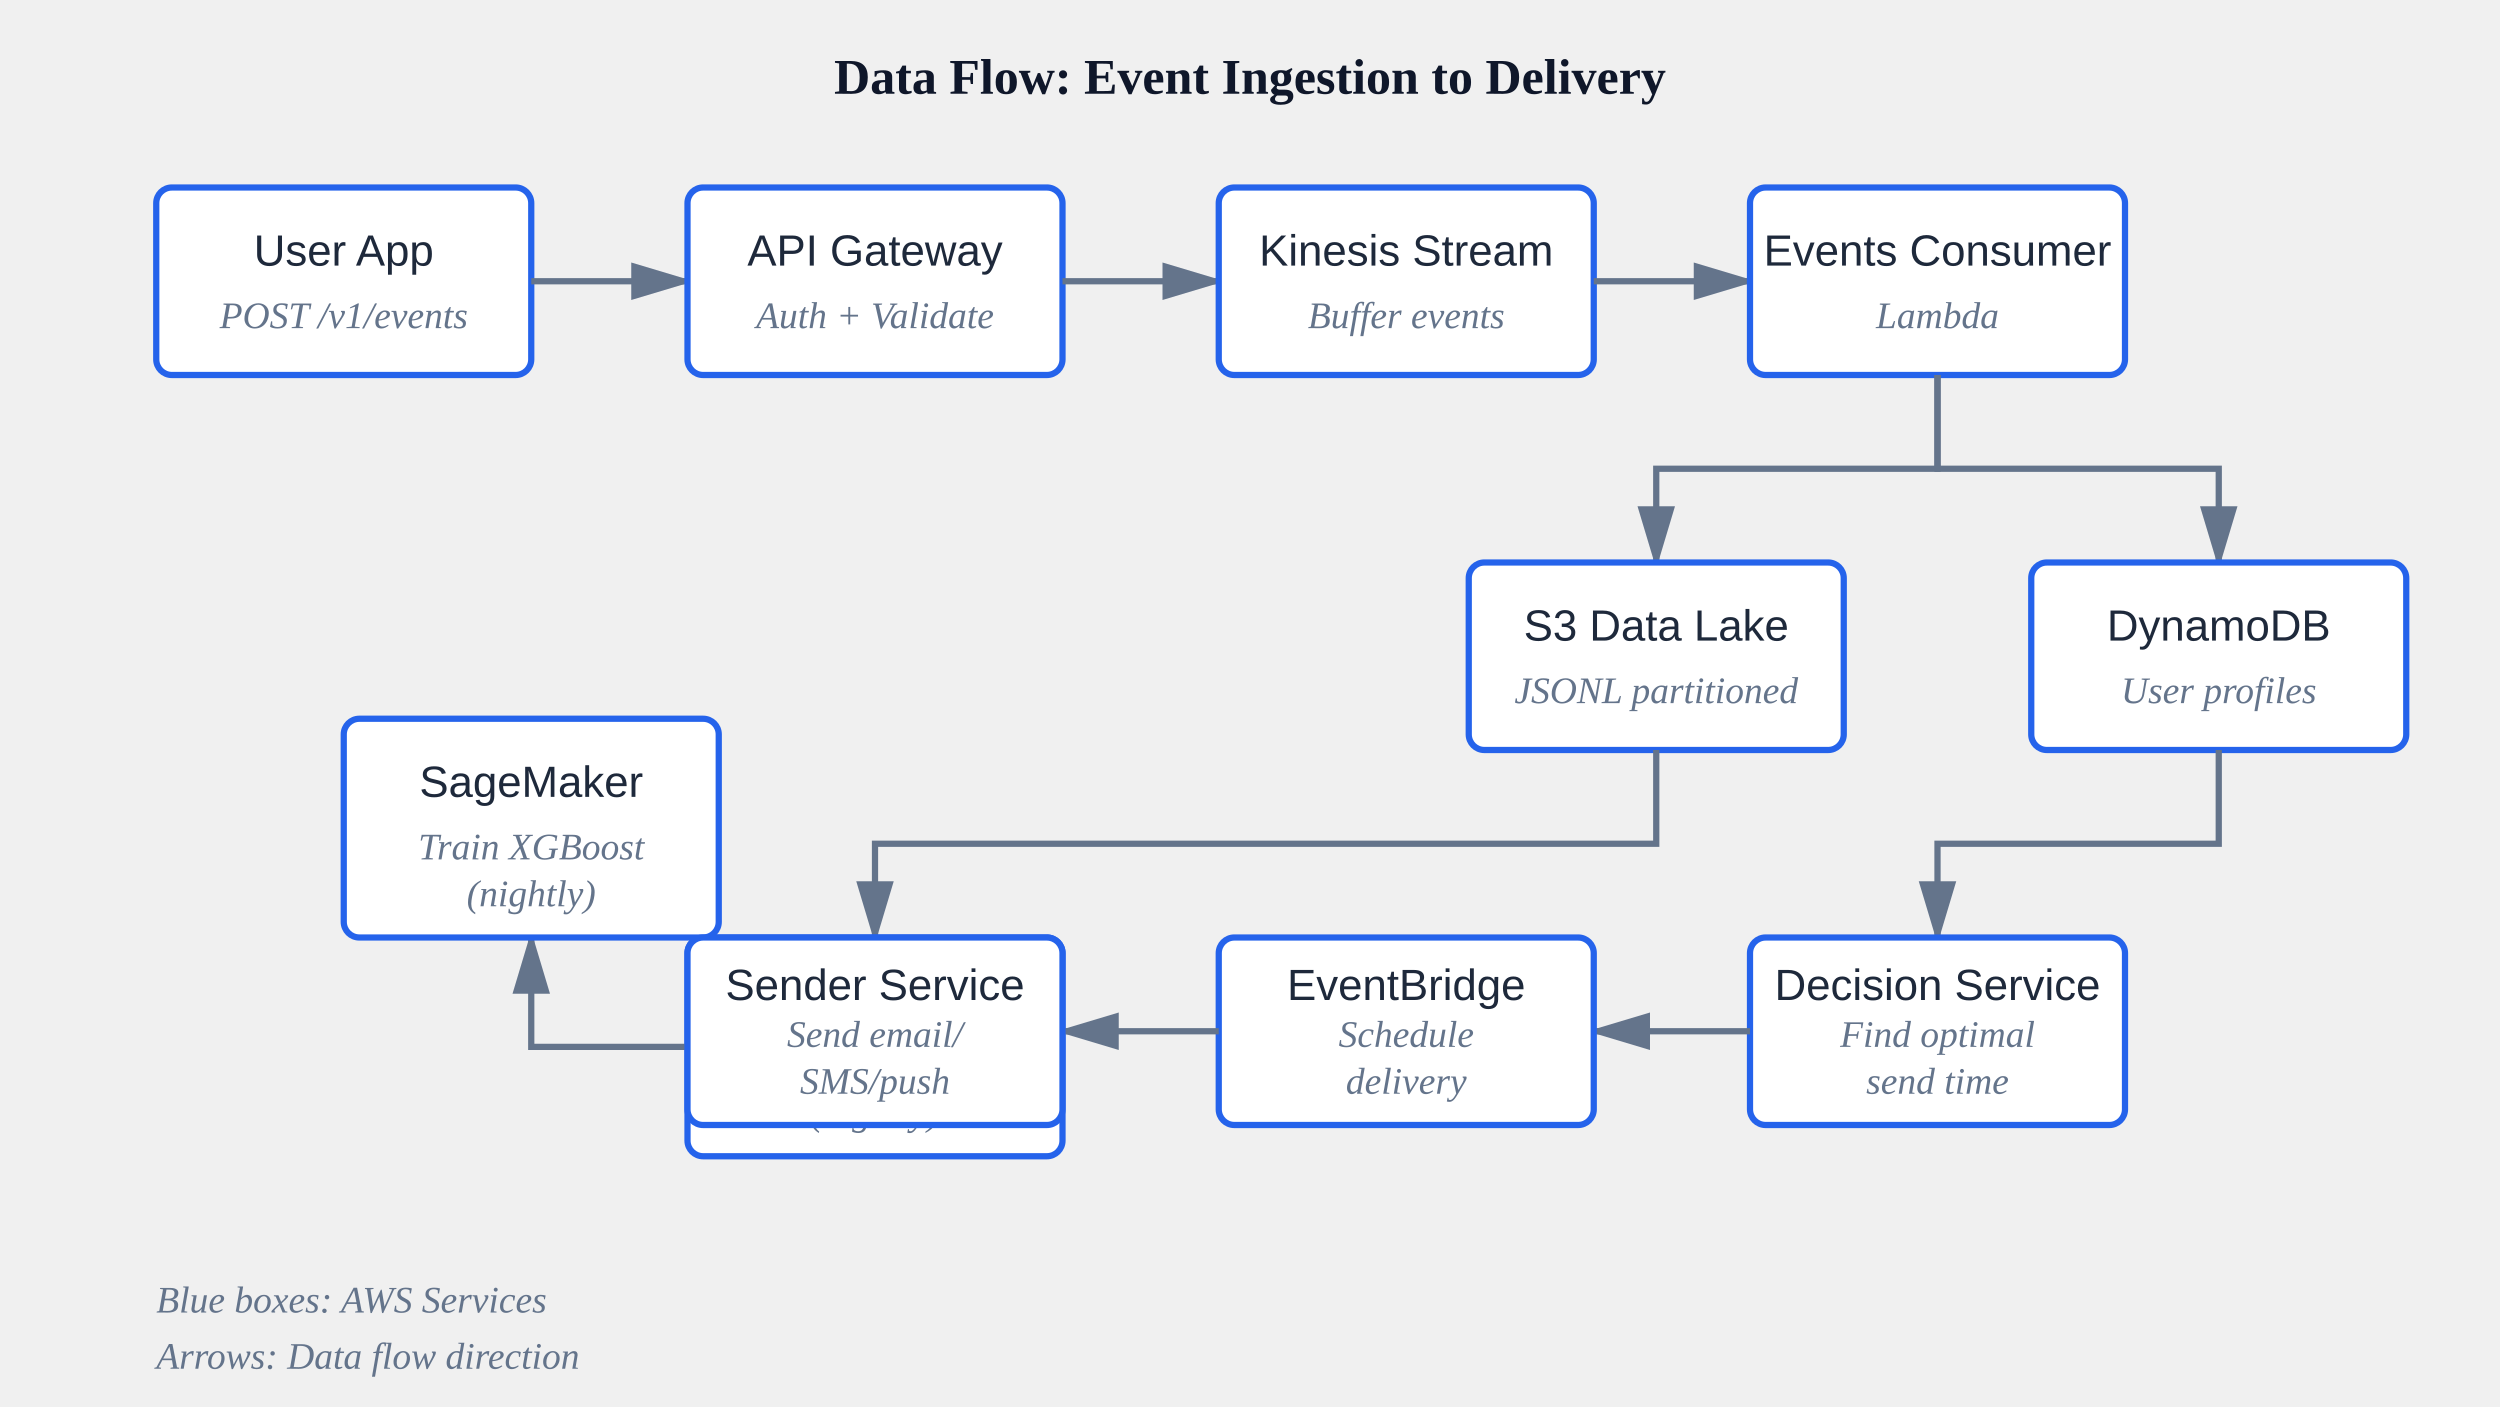
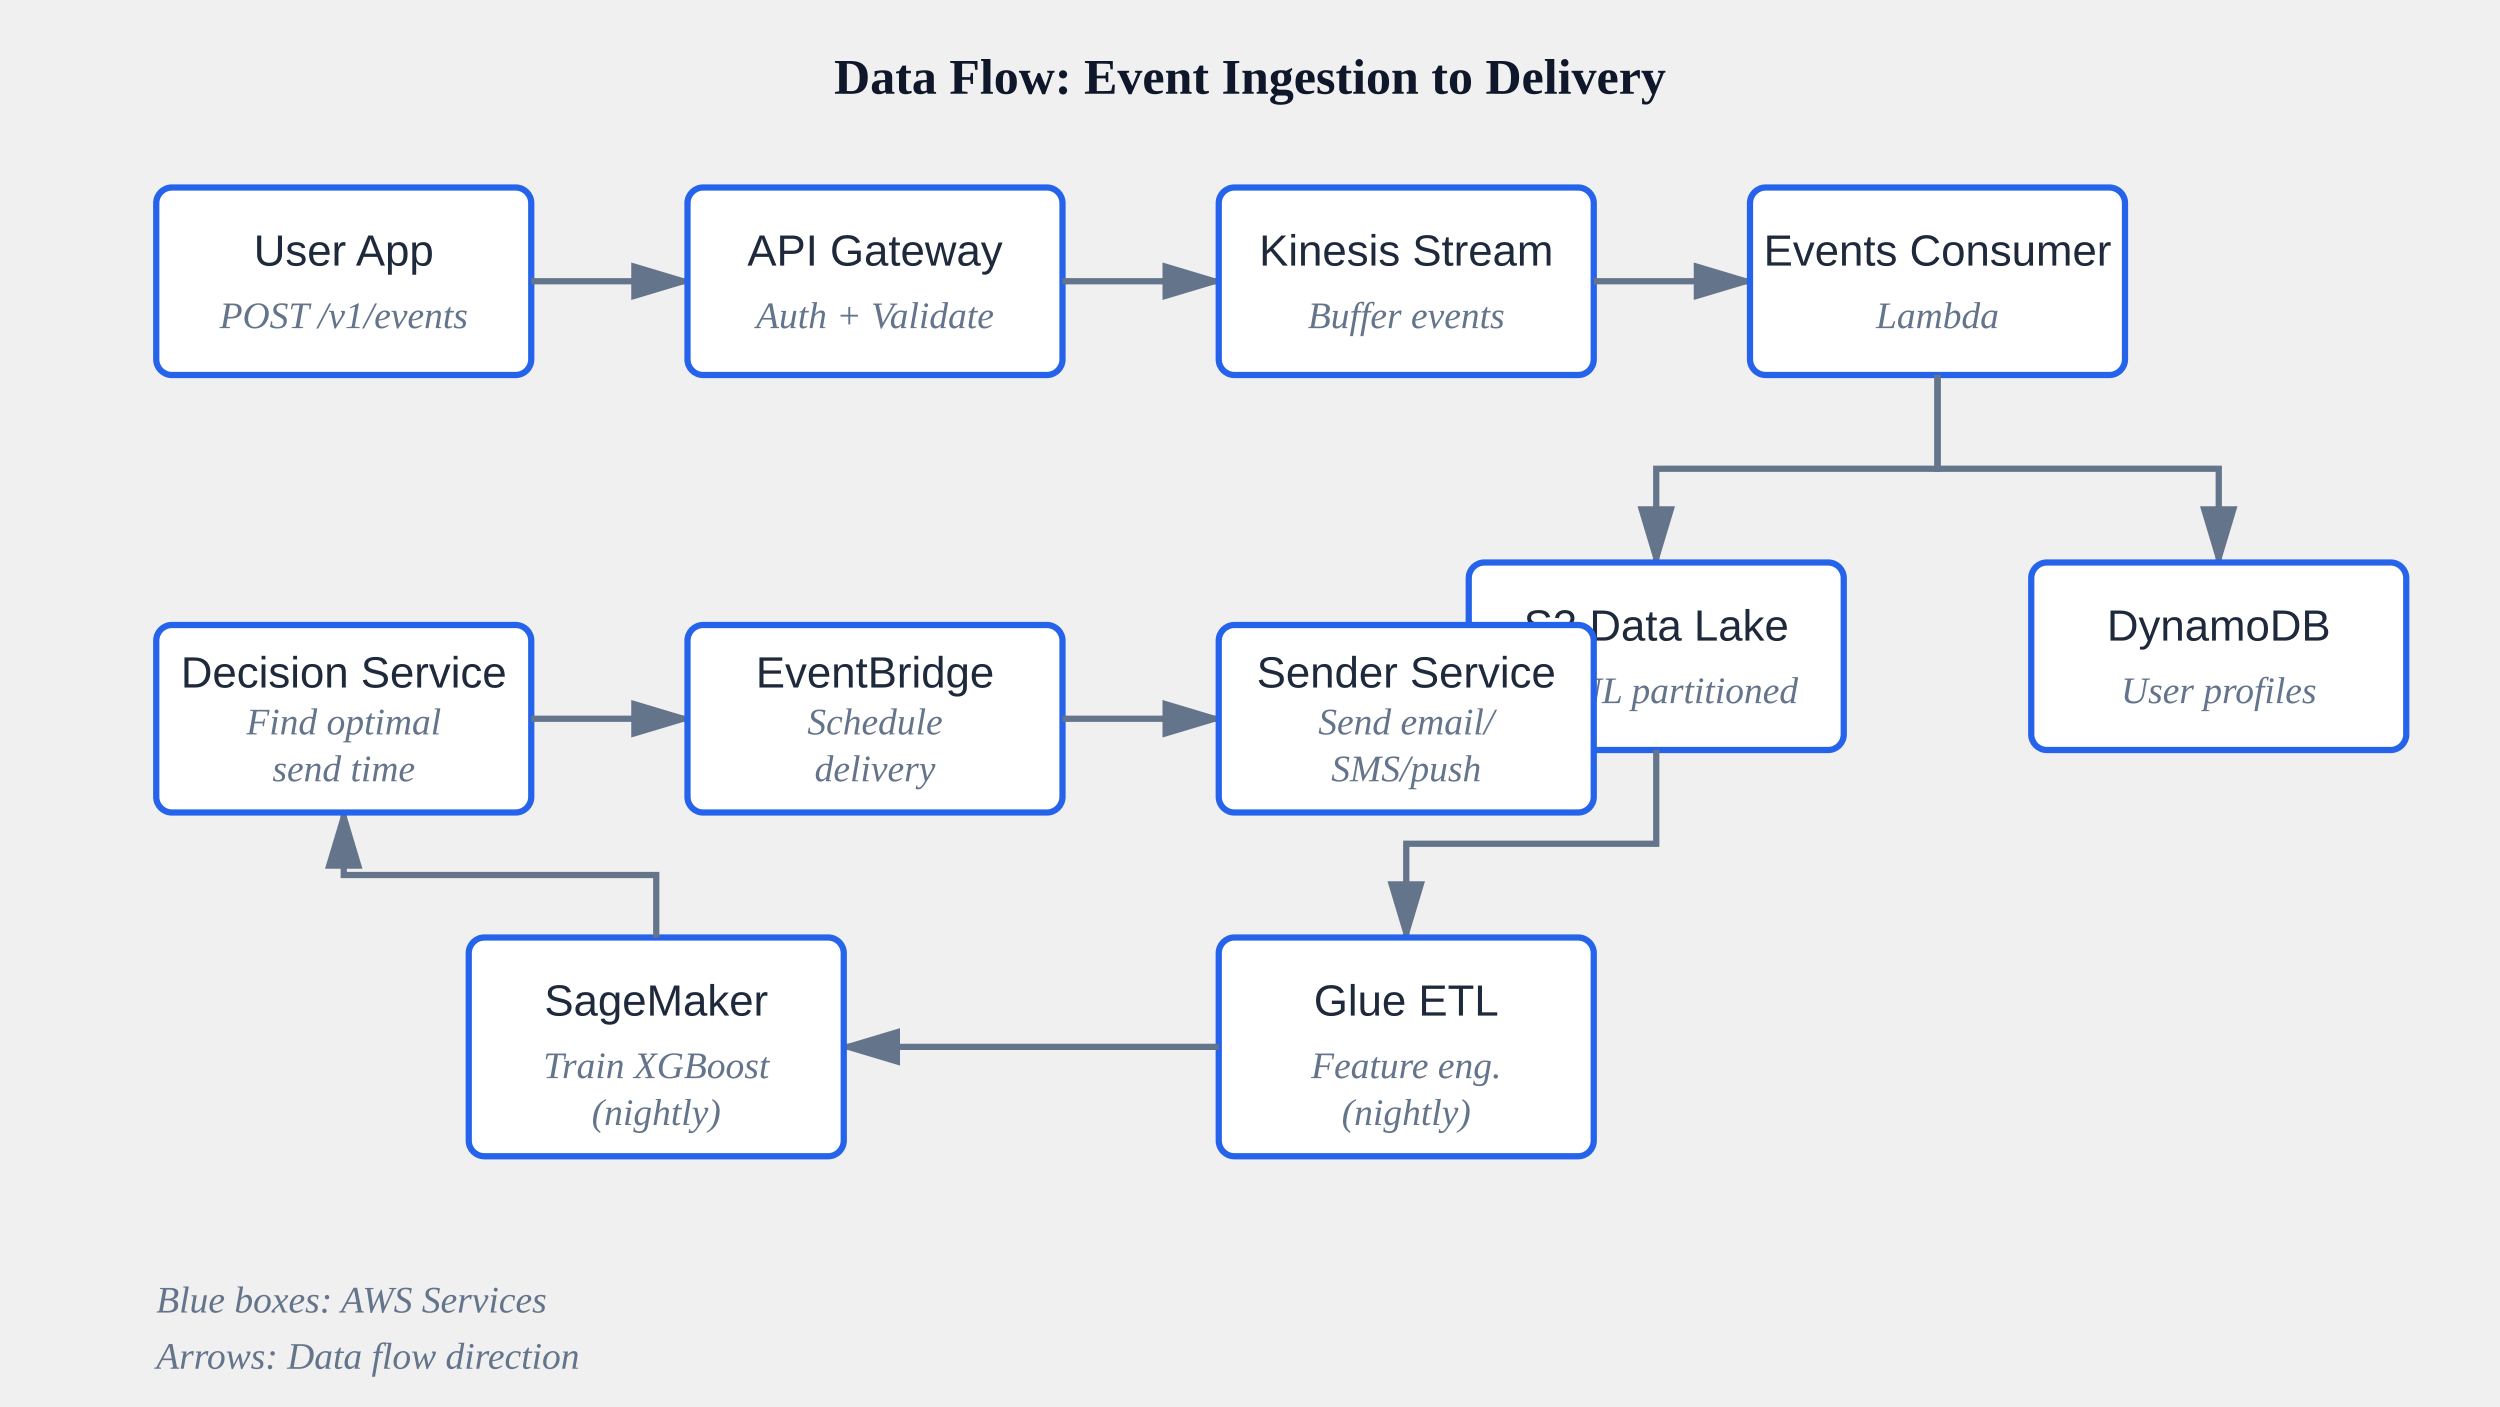
<svg xmlns="http://www.w3.org/2000/svg" viewBox="0 0 800 450">
  <defs>
    <style>
      .box { fill: #ffffff; stroke: #2563eb; stroke-width: 2; }
      .text { fill: #1e293b; font-family: Arial, sans-serif; font-size: 14px; }
      .title { fill: #0f172a; font-weight: bold; font-size: 16px; }
      .arrow { stroke: #64748b; stroke-width: 2; fill: none; marker-end: url(#arrowhead); }
      .label { fill: #64748b; font-size: 12px; font-style: italic; }
    </style>
    <marker id="arrowhead" markerWidth="10" markerHeight="10" refX="9" refY="3" orient="auto">
      <polygon points="0 0, 10 3, 0 6" fill="#64748b" />
    </marker>
  </defs>
  <text x="400" y="30" class="title" text-anchor="middle">Data Flow: Event Ingestion to Delivery</text>
  <rect x="50" y="60" width="120" height="60" class="box" rx="5" />
  <text x="110" y="85" class="text" text-anchor="middle">User App</text>
  <text x="110" y="105" class="label" text-anchor="middle">POST /v1/events</text>
  <path d="M 170 90 L 220 90" class="arrow" />
  <rect x="220" y="60" width="120" height="60" class="box" rx="5" />
  <text x="280" y="85" class="text" text-anchor="middle">API Gateway</text>
  <text x="280" y="105" class="label" text-anchor="middle">Auth + Validate</text>
  <path d="M 340 90 L 390 90" class="arrow" />
  <rect x="390" y="60" width="120" height="60" class="box" rx="5" />
  <text x="450" y="85" class="text" text-anchor="middle">Kinesis Stream</text>
  <text x="450" y="105" class="label" text-anchor="middle">Buffer events</text>
  <path d="M 510 90 L 560 90" class="arrow" />
  <rect x="560" y="60" width="120" height="60" class="box" rx="5" />
  <text x="620" y="85" class="text" text-anchor="middle">Events Consumer</text>
  <text x="620" y="105" class="label" text-anchor="middle">Lambda</text>
  <path d="M 620 120 L 620 150 L 530 150 L 530 180" class="arrow" />
  <rect x="470" y="180" width="120" height="60" class="box" rx="5" />
  <text x="530" y="205" class="text" text-anchor="middle">S3 Data Lake</text>
  <text x="530" y="225" class="label" text-anchor="middle">JSONL partitioned</text>
  <path d="M 620 120 L 620 150 L 710 150 L 710 180" class="arrow" />
  <rect x="650" y="180" width="120" height="60" class="box" rx="5" />
  <text x="710" y="205" class="text" text-anchor="middle">DynamoDB</text>
  <text x="710" y="225" class="label" text-anchor="middle">User profiles</text>
-   <path d="M 530 240 L 530 270 L 280 270 L 280 300" class="arrow" />
-   <rect x="220" y="300" width="120" height="70" class="box" rx="5" />
-   <text x="280" y="325" class="text" text-anchor="middle">Glue ETL</text>
-   <text x="280" y="345" class="label" text-anchor="middle">Feature eng.</text>
-   <text x="280" y="360" class="label" text-anchor="middle">(nightly)</text>
-   <path d="M 220 335 L 170 335 L 170 300" class="arrow" />
-   <rect x="110" y="230" width="120" height="70" class="box" rx="5" />
-   <text x="170" y="255" class="text" text-anchor="middle">SageMaker</text>
-   <text x="170" y="275" class="label" text-anchor="middle">Train XGBoost</text>
-   <text x="170" y="290" class="label" text-anchor="middle">(nightly)</text>
-   <path d="M 710 240 L 710 270 L 620 270 L 620 300" class="arrow" />
-   <rect x="560" y="300" width="120" height="60" class="box" rx="5" />
-   <text x="620" y="320" class="text" text-anchor="middle">Decision Service</text>
-   <text x="620" y="335" class="label" text-anchor="middle">Find optimal</text>
-   <text x="620" y="350" class="label" text-anchor="middle">send time</text>
-   <path d="M 560 330 L 510 330" class="arrow" />
-   <rect x="390" y="300" width="120" height="60" class="box" rx="5" />
-   <text x="450" y="320" class="text" text-anchor="middle">EventBridge</text>
-   <text x="450" y="335" class="label" text-anchor="middle">Schedule</text>
-   <text x="450" y="350" class="label" text-anchor="middle">delivery</text>
-   <path d="M 390 330 L 340 330" class="arrow" />
-   <rect x="220" y="300" width="120" height="60" class="box" rx="5" />
-   <text x="280" y="320" class="text" text-anchor="middle">Sender Service</text>
-   <text x="280" y="335" class="label" text-anchor="middle">Send email/</text>
-   <text x="280" y="350" class="label" text-anchor="middle">SMS/push</text>
+   <path d="M 530 240 L 530 270 L 450 270 L 450 300" class="arrow" />
+   <rect x="390" y="300" width="120" height="70" class="box" rx="5" />
+   <text x="450" y="325" class="text" text-anchor="middle">Glue ETL</text>
+   <text x="450" y="345" class="label" text-anchor="middle">Feature eng.</text>
+   <text x="450" y="360" class="label" text-anchor="middle">(nightly)</text>
+   <path d="M 390 335 L 270 335" class="arrow" />
+   <rect x="150" y="300" width="120" height="70" class="box" rx="5" />
+   <text x="210" y="325" class="text" text-anchor="middle">SageMaker</text>
+   <text x="210" y="345" class="label" text-anchor="middle">Train XGBoost</text>
+   <text x="210" y="360" class="label" text-anchor="middle">(nightly)</text>
+   <path d="M 210 300 L 210 280 L 110 280 L 110 260" class="arrow" />
+   <rect x="50" y="200" width="120" height="60" class="box" rx="5" />
+   <text x="110" y="220" class="text" text-anchor="middle">Decision Service</text>
+   <text x="110" y="235" class="label" text-anchor="middle">Find optimal</text>
+   <text x="110" y="250" class="label" text-anchor="middle">send time</text>
+   <path d="M 170 230 L 220 230" class="arrow" />
+   <rect x="220" y="200" width="120" height="60" class="box" rx="5" />
+   <text x="280" y="220" class="text" text-anchor="middle">EventBridge</text>
+   <text x="280" y="235" class="label" text-anchor="middle">Schedule</text>
+   <text x="280" y="250" class="label" text-anchor="middle">delivery</text>
+   <path d="M 340 230 L 390 230" class="arrow" />
+   <rect x="390" y="200" width="120" height="60" class="box" rx="5" />
+   <text x="450" y="220" class="text" text-anchor="middle">Sender Service</text>
+   <text x="450" y="235" class="label" text-anchor="middle">Send email/</text>
+   <text x="450" y="250" class="label" text-anchor="middle">SMS/push</text>
  <text x="50" y="420" class="label">Blue boxes: AWS Services</text>
  <text x="50" y="438" class="label">Arrows: Data flow direction</text>
</svg>
